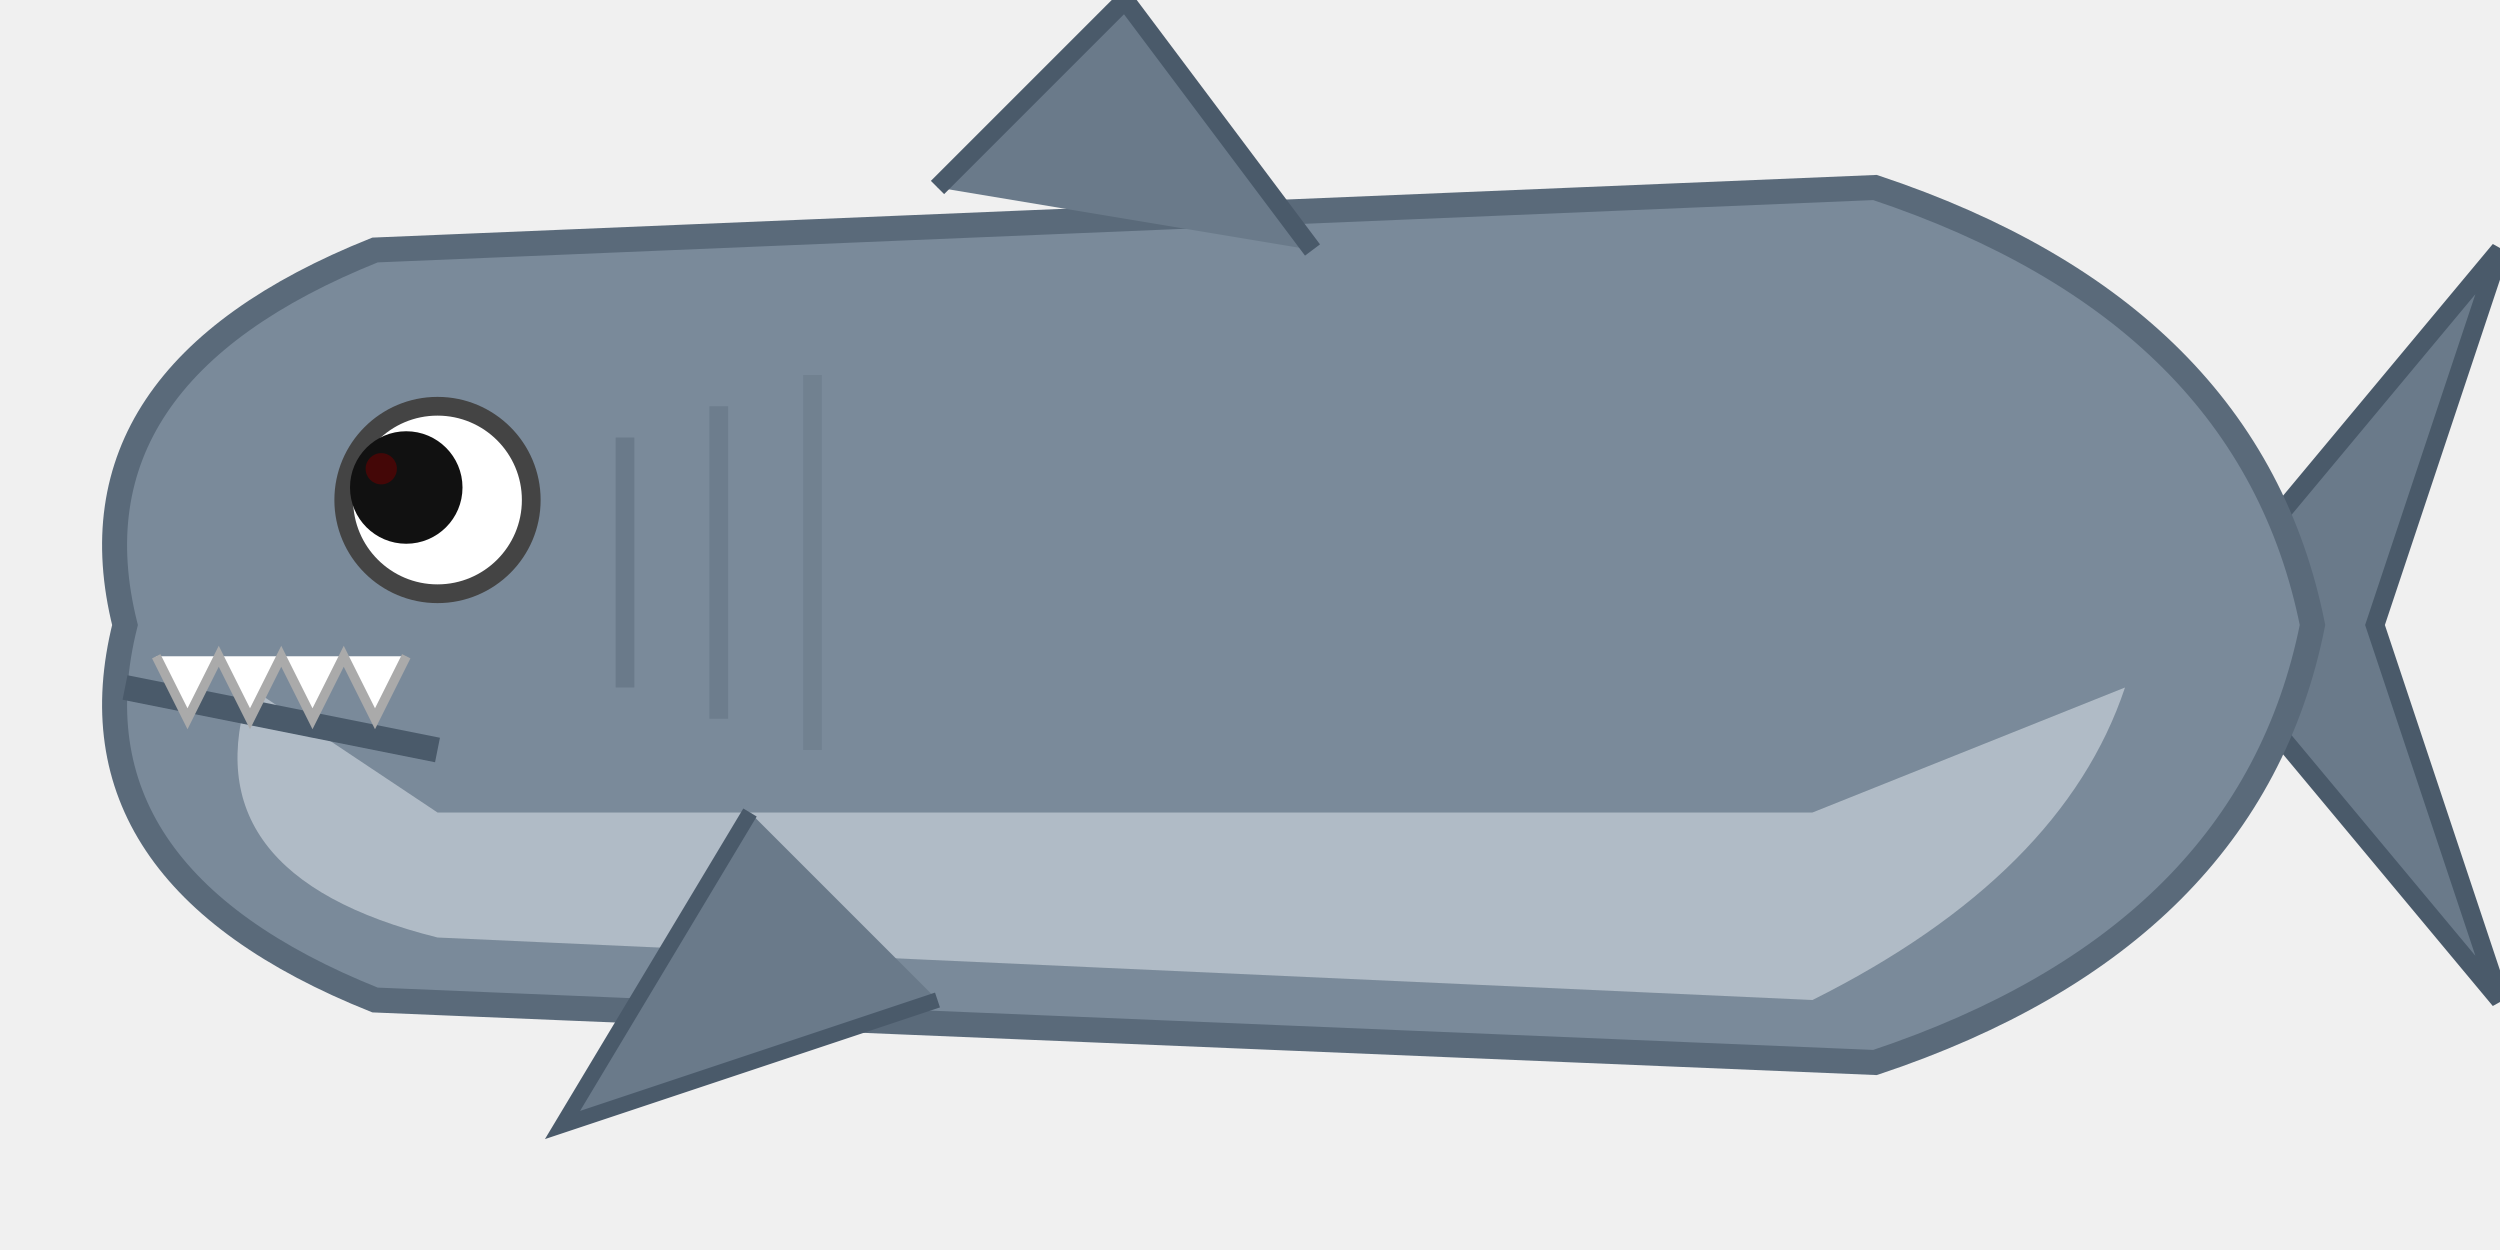
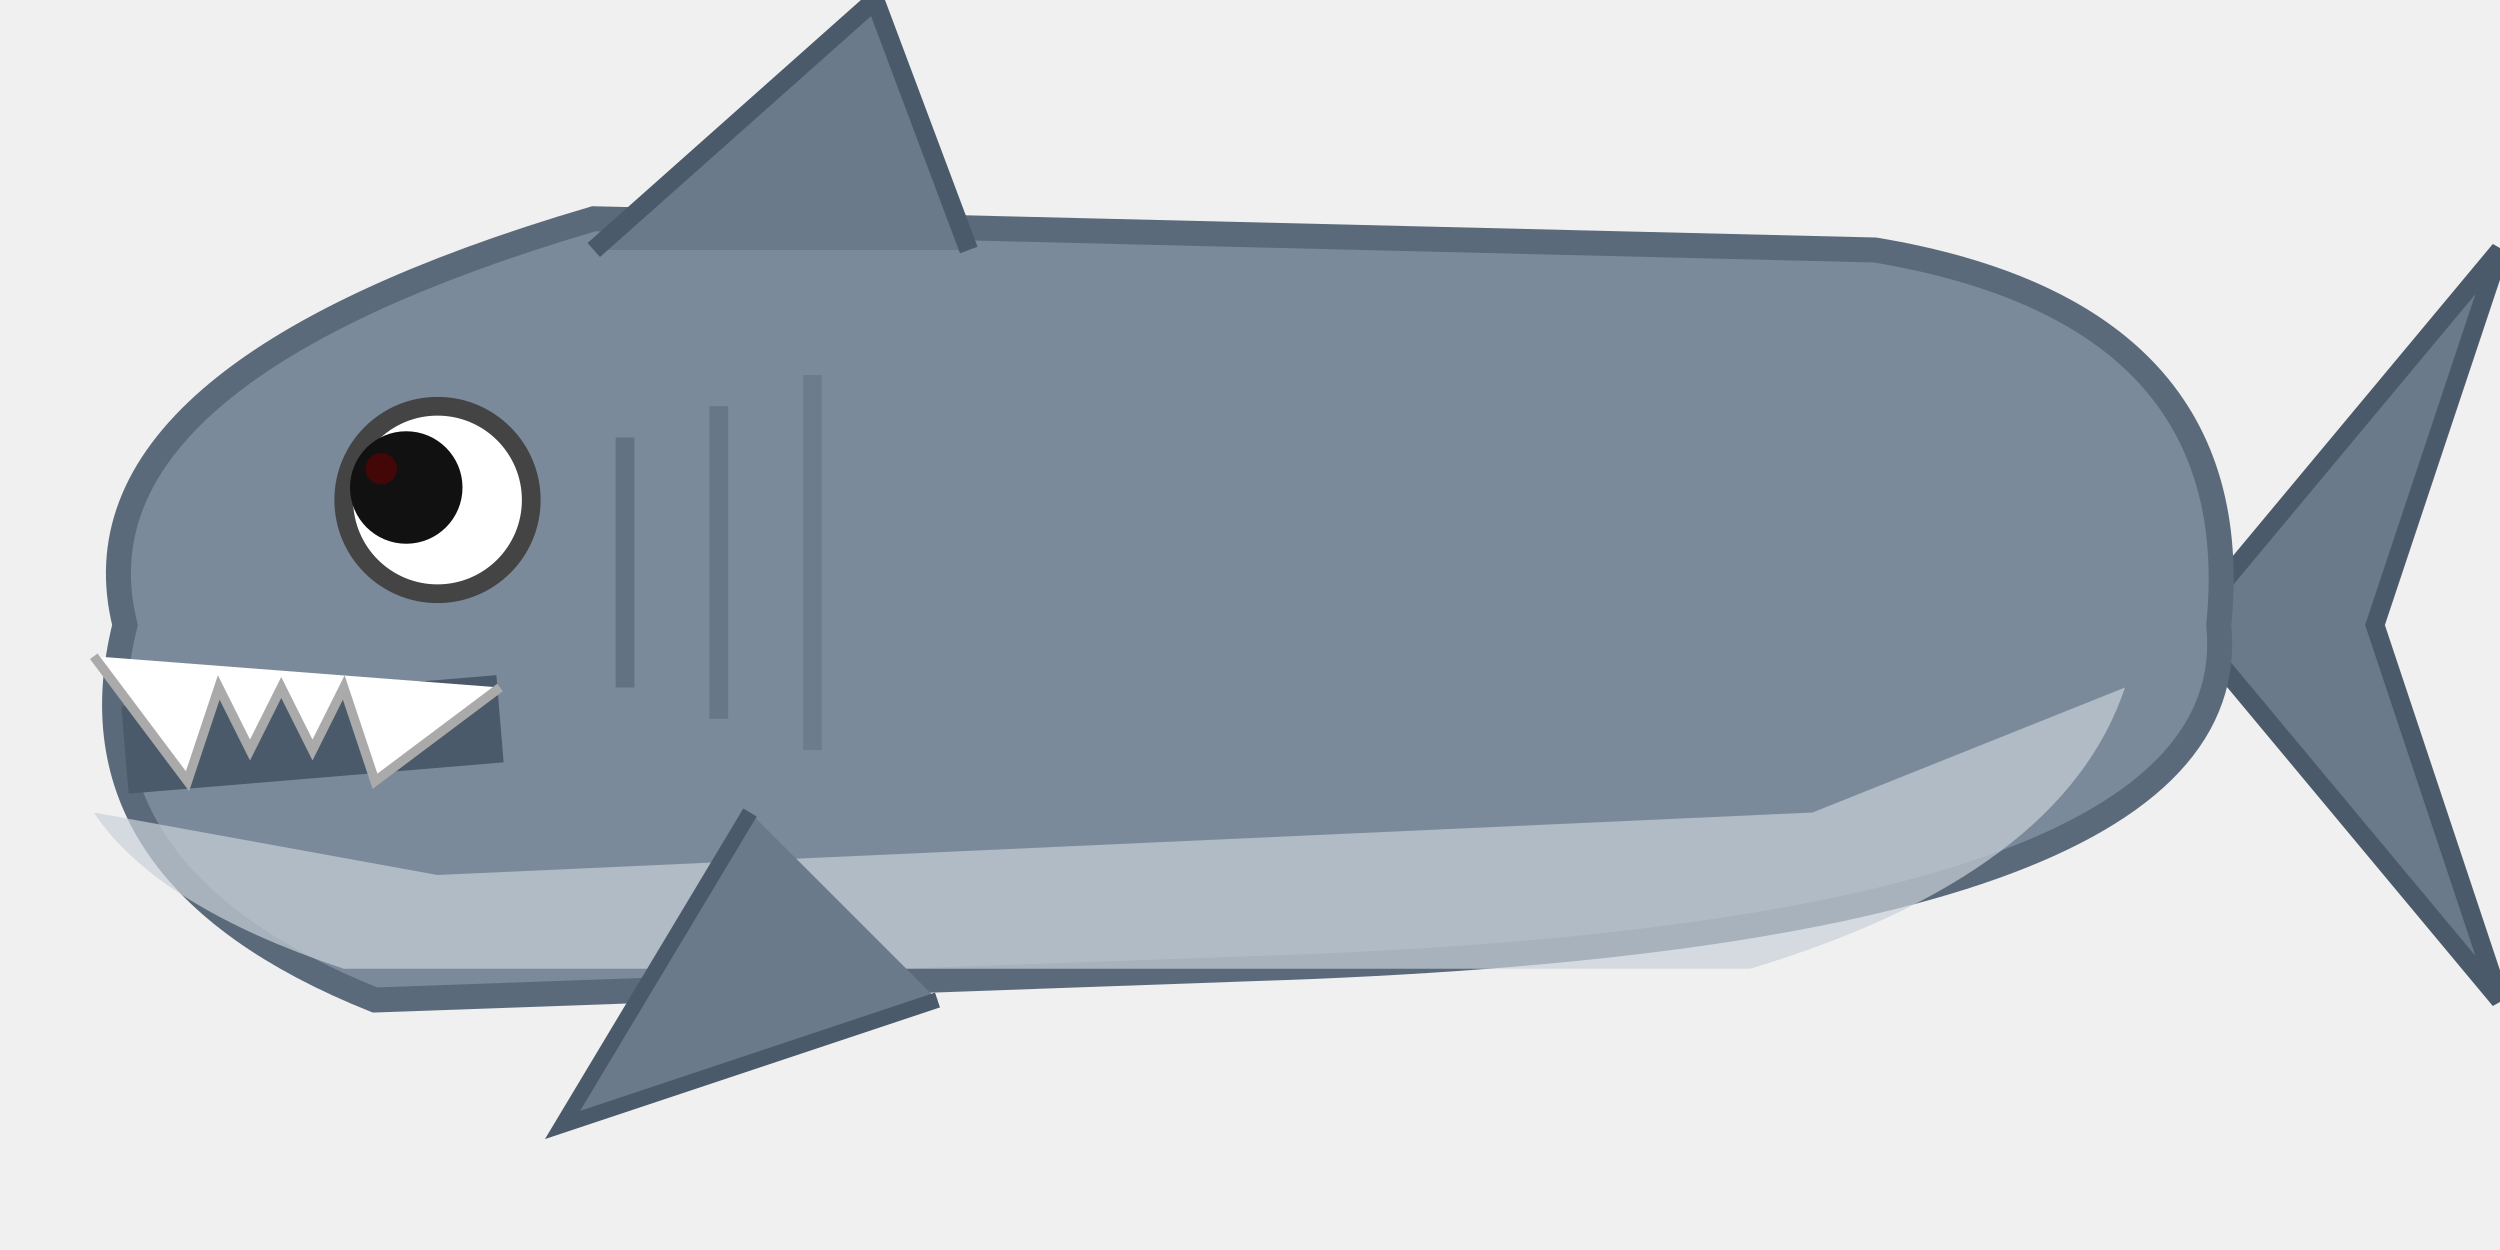
<svg xmlns="http://www.w3.org/2000/svg" viewBox="0 0 80 40" width="80" height="40">
  <g fill="none">
    <path d="M70,20 L80,8 L76,20 L80,32 Z" fill="#6a7a8a" stroke="#4a5a6a" stroke-width="0.6" />
-     <path d="M4,20 Q2,12 12,8 L60,6 Q72,10 74,20 Q72,30 60,34 L12,32 Q2,28 4,20 Z" fill="#7a8a9a" stroke="#5a6a7a" stroke-width="0.8" />
-     <path d="M8,22 Q6,28 14,30 L58,32 Q66,28 68,22 L58,26 L14,26 Z" fill="#c8d0d8" opacity="0.7" />
-     <path d="M30,6 L36,0 L42,8" fill="#6a7a8a" stroke="#4a5a6a" stroke-width="0.6" />
+     <path d="M4,20 Q2,12 19,7 L60,8 Q72,10 71,20 Q72,30 40,31 L12,32 Q2,28 4,20 Z" fill="#7a8a9a" stroke="#5a6a7a" stroke-width="0.8" />
+     <path d="M3,26 Q5,29 11,31 L56,31 Q66,28 68,22 L58,26 L14,28 Z" fill="#c8d0d8" opacity="0.7" />
+     <path d="M19,8 L28,0 L31,8" fill="#6a7a8a" stroke="#4a5a6a" stroke-width="0.6" />
    <path d="M24,26 L18,36 L30,32" fill="#6a7a8a" stroke="#4a5a6a" stroke-width="0.5" />
    <circle cx="14" cy="16" r="3" fill="white" stroke="#444" stroke-width="0.6" />
    <circle cx="13" cy="15.6" r="1.8" fill="#111" />
    <circle cx="12.2" cy="15" r="0.5" fill="#600" opacity="0.6" />
-     <path d="M4,22 L14,24" stroke="#4a5a6a" stroke-width="0.8" />
-     <path d="M5,21 L6,23 L7,21 L8,23 L9,21 L10,23 L11,21 L12,23 L13,21" fill="white" stroke="#aaa" stroke-width="0.3" />
-     <line x1="20" y1="14" x2="20" y2="22" stroke="#5a6a7a" stroke-width="0.6" opacity="0.5" />
-     <line x1="23" y1="13" x2="23" y2="23" stroke="#5a6a7a" stroke-width="0.6" opacity="0.4" />
-     <line x1="26" y1="12" x2="26" y2="24" stroke="#5a6a7a" stroke-width="0.6" opacity="0.3" />
+     <path d="M4,24 L16,23" stroke="#4a5a6a" stroke-width="2.8" />
+     <path d="M3,21 L6,25 L7,22 L8,24 L9,22 L10,24 L11,22 L12,25 L16,22" fill="white" stroke="#aaa" stroke-width="0.3" />
+     <line x1="20" y1="14" x2="20" y2="22" stroke="#4a5a6a" stroke-width="0.6" opacity="0.5" />
+     <line x1="23" y1="13" x2="23" y2="23" stroke="#4a5a6a" stroke-width="0.6" opacity="0.4" />
+     <line x1="26" y1="12" x2="26" y2="24" stroke="#4a5a6a" stroke-width="0.6" opacity="0.3" />
  </g>
</svg>
